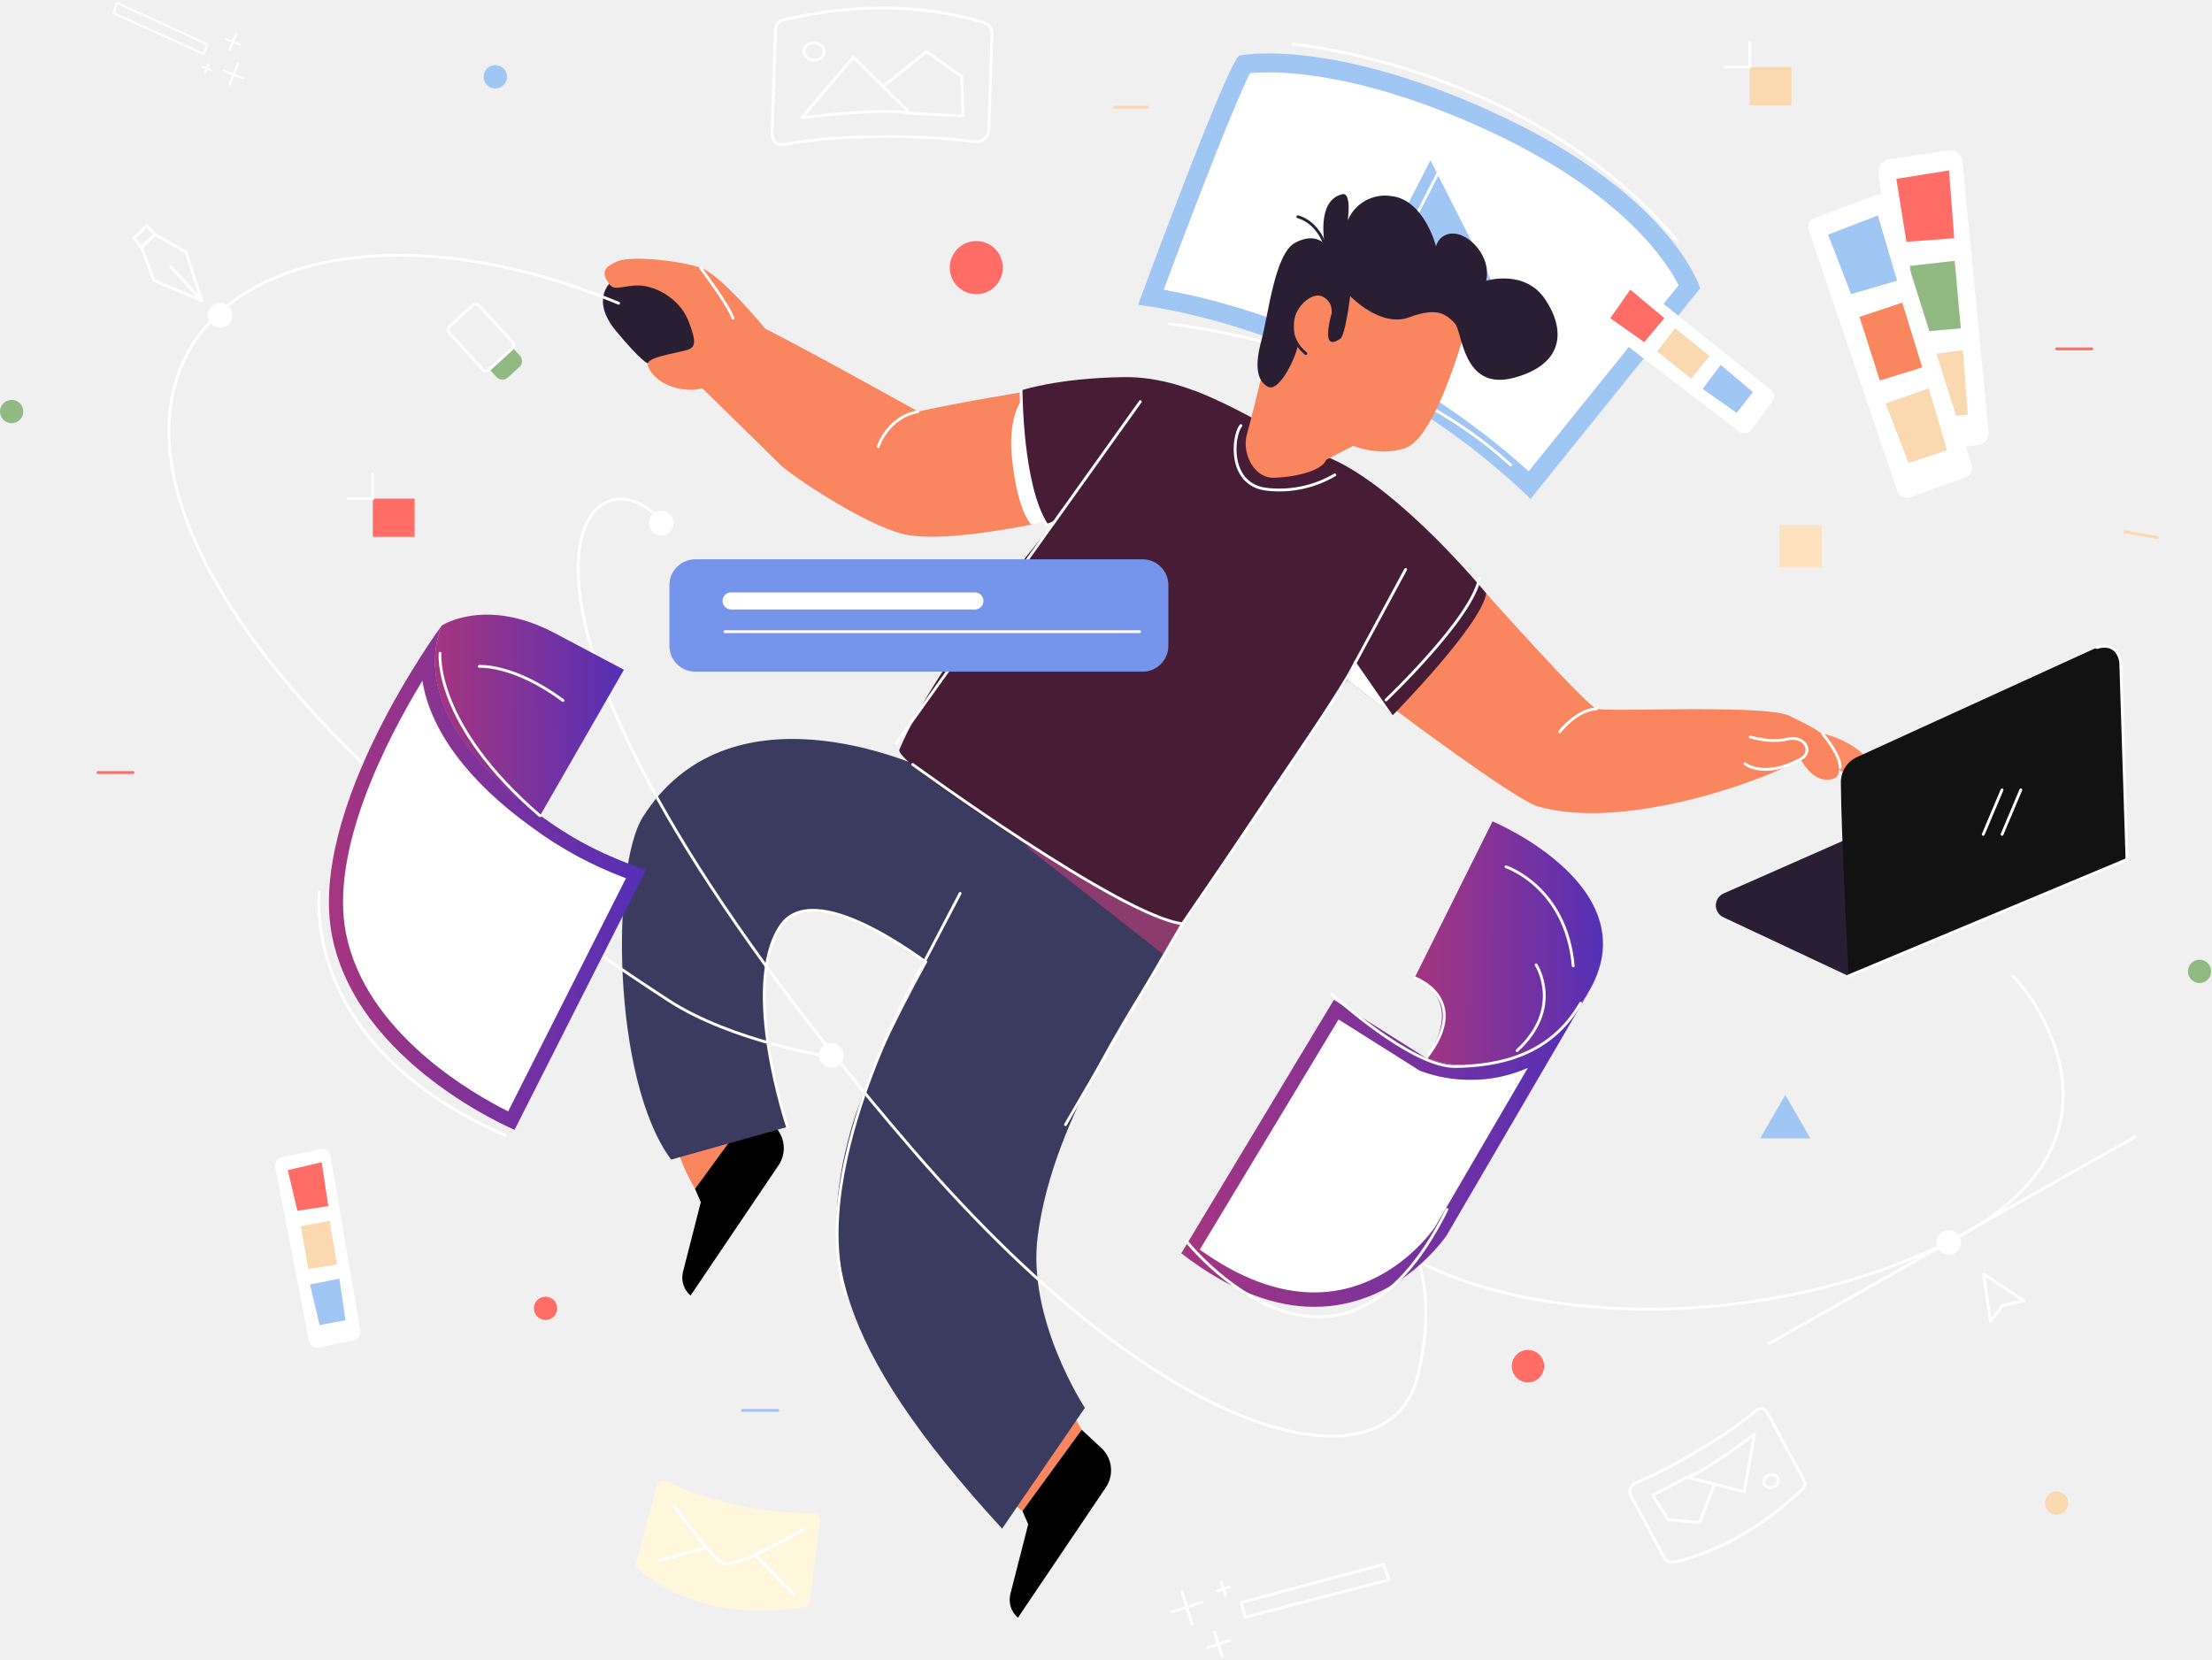
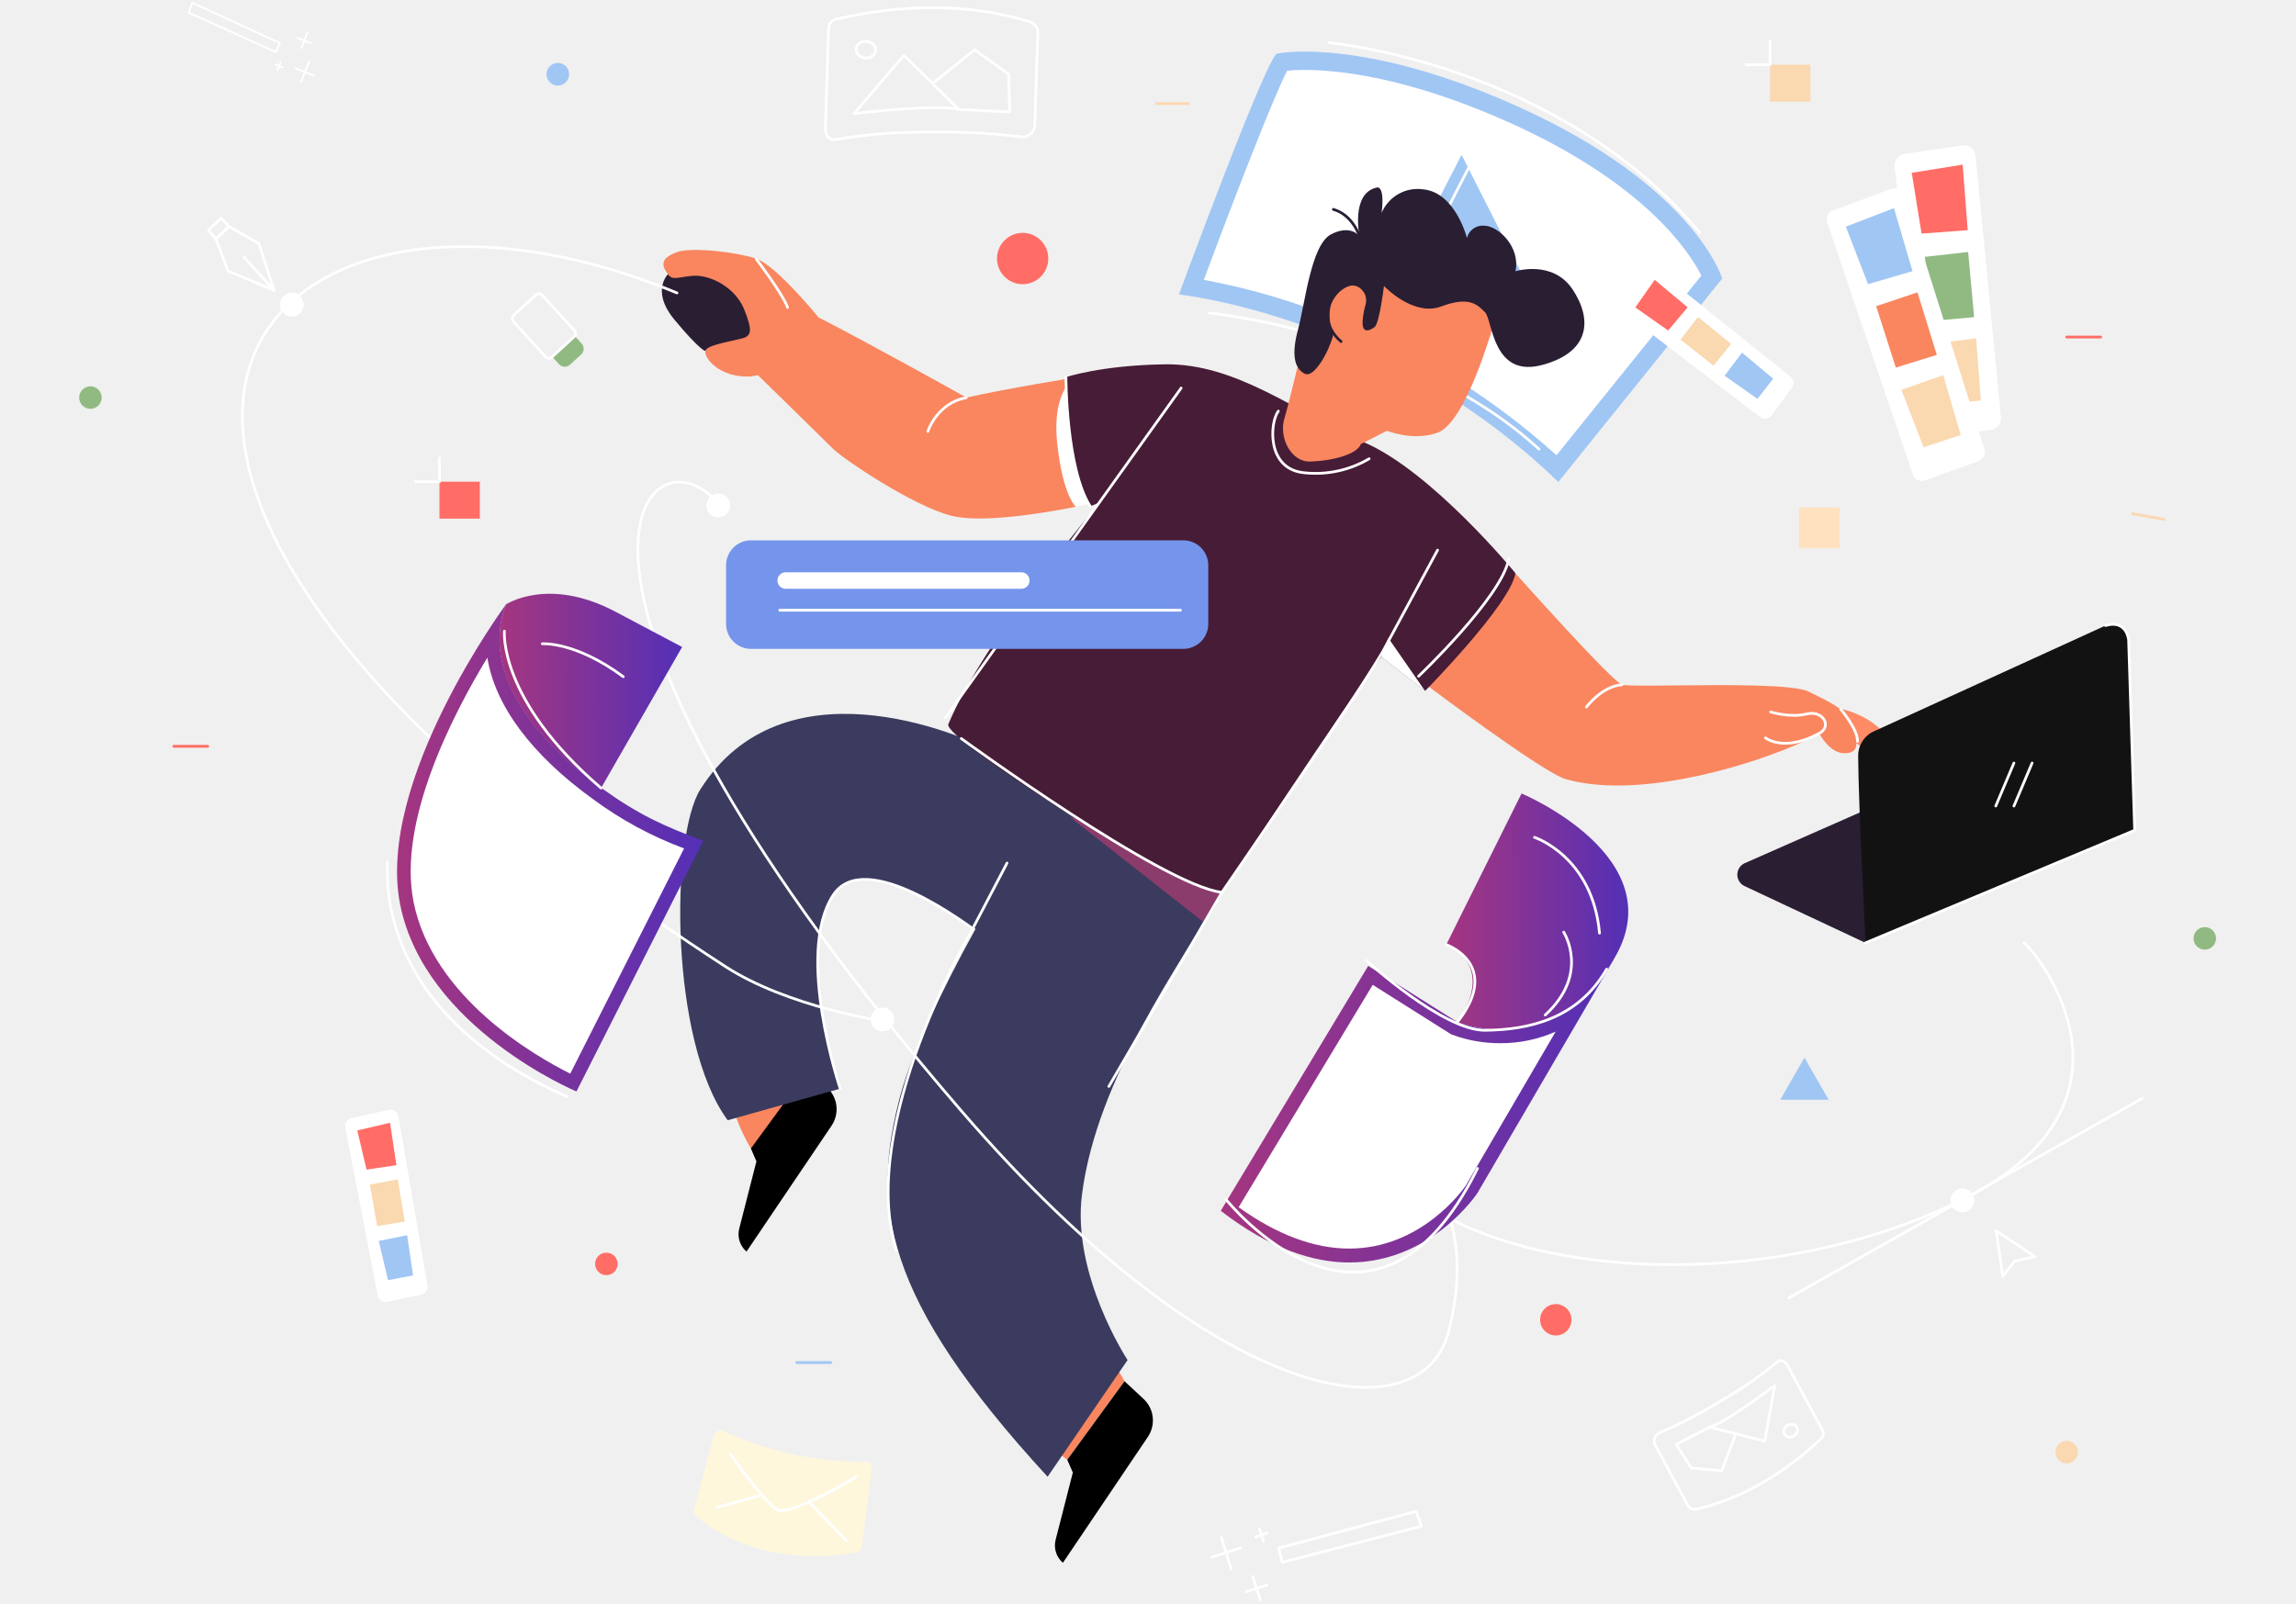
- <svg xmlns="http://www.w3.org/2000/svg" width="785" height="589" viewBox="0 0 785 589" fill="none">
+ <svg xmlns="http://www.w3.org/2000/svg" width="700" height="489" viewBox="0 0 785 589" fill="none">
  <path d="M542.825 172.118C488.653 121.258 425.185 108.128 408.415 105.449C419.717 74.92 437.173 29.536 441.52 22.821C444.332 22.467 447.164 22.305 449.997 22.335C462.319 22.335 488.703 24.898 526.908 42.096C582.083 66.932 596.747 94.865 599.656 101.698L542.825 172.118Z" fill="white" />
  <path d="M449.997 25.685C462.052 25.685 487.901 28.213 525.487 45.144C575.329 67.618 591.43 92.738 595.71 101.229L542.508 167.228C516.192 143.508 485.466 125.218 452.087 113.404C439.364 108.817 426.291 105.272 412.996 102.803C425.486 69.192 439.062 34.594 443.627 25.953C445.115 25.819 447.255 25.685 450.03 25.685H449.997ZM450.03 18.986C446.633 18.915 443.237 19.15 439.882 19.689C435.969 20.996 403.867 108.179 403.867 108.179C403.867 108.179 480.059 115.966 543.177 177.041L603.368 102.317C603.368 102.317 593.336 68.389 528.129 39.048C489.957 21.85 463.356 18.953 449.897 18.953L450.03 18.986Z" fill="#A0C6F4" />
  <path d="M415.019 114.961C415.019 114.961 489.941 122.531 536.087 164.984" stroke="white" stroke-linecap="round" stroke-linejoin="round" />
  <path d="M479.691 111.294L507.647 56.867L536.372 113.622L479.691 111.294Z" fill="#A0C6F4" />
  <path d="M485.125 110.523L513.081 56.097L541.805 112.851L485.125 110.523Z" stroke="white" stroke-linecap="round" stroke-linejoin="round" />
  <path d="M458.909 15.67C458.909 15.67 542.942 23.307 595.108 85.403" stroke="white" stroke-linecap="round" stroke-linejoin="round" />
  <path d="M501.828 256.856C497.214 253.506 494.188 251.179 494.188 251.179C495.458 249.504 515.672 227.917 527.376 210.534C527.376 210.534 503.701 258.246 501.828 256.856Z" fill="white" />
  <path d="M215.435 99.655C217.692 103.423 218.678 101.915 225.182 101.329C231.686 100.743 240.949 105.583 244.193 113.605C247.436 121.626 246.45 122.866 244.694 123.87C242.939 124.875 230.449 126.382 229.947 128.894" stroke="white" stroke-linecap="round" stroke-linejoin="round" />
  <path d="M383.92 507.369L378.085 497.505L357.419 532.02L362.837 536.207L383.92 507.369Z" fill="#F9865F" />
  <path d="M246.667 421.878C246.667 421.878 235.95 404.444 240.548 395.887L274.723 399.554L246.667 421.878Z" fill="#F9865F" />
  <path d="M246.667 421.878L248.707 426.6L242.404 451.251C242.005 452.774 242.044 454.378 242.514 455.879C242.984 457.381 243.867 458.72 245.062 459.742L276.312 413.471C277.744 411.341 278.371 408.77 278.08 406.219C277.789 403.668 276.599 401.305 274.723 399.554L267.734 393.057L246.667 421.878Z" fill="black" />
  <path d="M229.948 128.961C239.729 128.727 252.135 128.107 249.644 120.588C247.152 113.069 237.94 94.514 216.789 100.09C216.789 100.09 209.349 106.303 218.645 117.49C227.941 128.677 229.948 128.961 229.948 128.961Z" fill="#2A1E33" />
  <path d="M279.472 399.889C279.472 399.889 262.752 350.487 276.897 328.8C288.601 310.898 326.688 340.003 331.905 343.872L359.175 294.603C359.175 294.603 352.888 285.761 337.439 277.103C321.99 268.445 258.137 242.521 228.125 289.947C217.04 307.465 216.873 382.674 238.157 411.495L279.472 399.889Z" fill="#3B3B5F" />
  <path d="M279.472 399.889C279.472 399.889 262.752 350.487 276.897 328.8C288.601 310.897 326.688 340.003 331.905 343.872" stroke="white" stroke-linecap="round" stroke-linejoin="round" />
  <path d="M359.175 294.603C346.769 307.682 310.002 371.386 301.726 401.782C290.674 442.51 294.837 476.288 355.63 542.454L385.007 499.582C385.007 499.582 364.341 468.165 368.287 438.541C373.872 395.686 404.318 354.137 419.717 327.778L359.175 294.603Z" fill="#3B3B5F" />
  <path d="M363.84 300.129L412.712 338.563L427.325 316.323L363.84 300.129Z" fill="#8C3C6C" />
  <path d="M644.599 259.736C652.223 261.377 658.03 264.286 662.021 268.461C666.017 272.648 664.211 274.825 662.757 276.098C661.302 277.37 655.667 275.913 650.768 271.559C645.87 267.205 644.599 259.736 644.599 259.736Z" fill="#FF8A66" />
  <path d="M494.188 251.179C495.458 249.504 515.672 227.917 527.376 210.534C527.376 210.534 562.739 250.224 566.584 251.514C568.005 251.982 576.616 251.865 587.451 251.765C605.642 251.564 629.835 251.38 635.186 254.076C643.713 258.329 648.829 260.473 650.952 266.452C653.076 272.43 653.929 276.332 648.829 276.684C642.86 277.119 639.031 269.432 639.031 269.432C633.409 272.457 627.555 275.027 621.526 277.119C621.526 277.119 576.198 294.737 545.902 286.213C537.659 283.885 494.188 251.179 494.188 251.179Z" fill="#F9865F" />
  <path d="M219.431 92.638C215.552 94.129 213.178 95.904 215.435 99.655C217.692 103.406 218.678 101.916 225.182 101.33C231.686 100.743 240.949 105.583 244.193 113.605C247.436 121.627 246.45 122.866 244.694 123.871C242.939 124.875 230.449 126.383 229.948 128.895C229.446 131.407 234.964 138.792 246.517 138.306L249.259 137.804C249.259 137.804 273.452 161.467 276.964 164.967C280.475 168.467 306.19 185.934 320.435 189.484C331.203 192.18 353.039 188.714 366.147 186.135C372.517 184.879 376.848 183.857 376.848 183.857C376.848 183.857 367 166.089 364.993 138.792C364.993 138.792 341.452 142.577 325.802 146.026C325.802 146.026 289.286 125.629 271.53 116.603C271.53 116.603 256.014 97.578 248.757 95.066C241.501 92.554 224.681 90.645 219.431 92.638Z" fill="#F9865F" />
  <path d="M366.08 186.218C372.45 184.962 376.781 183.941 376.781 183.941C376.781 183.941 364.86 168.869 362.87 141.605C362.87 141.605 357.486 147.416 359.158 162.873C361.265 182.4 366.08 186.218 366.08 186.218Z" fill="white" />
  <path d="M362.368 138.541C362.368 138.541 362.703 171.917 371.631 185.833L374.825 184.544C374.825 184.544 332.774 233.829 319.164 266.033C316.941 271.308 406.492 328.599 419.717 327.795C419.717 327.795 463.356 261.093 478.237 241.315L494.288 253.775C494.288 253.775 525.738 221.855 527.426 210.535C527.426 210.535 497.046 173.508 472.251 162.656C447.455 151.804 425.068 133.249 398.366 133.835C375.259 134.187 362.368 138.541 362.368 138.541Z" fill="#471C36" />
  <path d="M494.221 253.774L478.187 241.315L480.745 234.348L494.221 253.774Z" fill="white" />
  <path d="M518.632 121.827C515.823 130.586 507.714 155.89 498.668 159.005C489.623 162.12 480.277 158.218 480.277 158.218L470.646 163.141C469.576 166.373 461.968 169.153 452.154 169.539C444.881 169.823 440.45 160.462 442.607 153.696C443.593 150.581 447.288 135.275 447.288 135.275C447.288 135.275 455.08 106.538 462.336 100.609C469.593 94.681 476.247 88.786 495.391 96.54C524.551 108.396 518.632 121.827 518.632 121.827Z" fill="#F9865F" />
  <path d="M460.497 123.083C459.21 128.442 453.642 139.194 449.98 137.251C446.319 135.309 445.048 130.385 447.623 120.923C450.198 111.461 452.354 89.992 459.644 86.124C466.934 82.255 470.161 86.76 470.161 86.76C470.161 86.76 466.934 71.085 476.381 68.925C476.381 68.925 479.591 67.434 478.304 78.169C479.554 75.217 481.754 72.769 484.553 71.212C487.352 69.656 490.59 69.08 493.753 69.578C505.457 70.867 509.62 87.413 509.62 87.413C509.959 86.046 510.769 84.843 511.907 84.016C513.044 83.189 514.437 82.791 515.84 82.891C521.207 82.891 529.366 90.846 527.426 99.638C527.426 99.638 541.153 95.334 548.443 106.337C555.733 117.339 554.88 129.33 537.291 134.053C518.899 138.993 519.067 117.507 516.274 114.71C513.482 111.913 510.489 108.698 500.19 112.567C489.89 116.435 479.156 105.047 479.156 105.047C479.156 105.047 477.484 118.796 475.729 120.119C473.973 121.442 470.579 123.134 471.432 116.686C472.284 110.239 473.371 110.875 472.719 109.167C472.067 107.459 469.175 102.016 463.072 106.806C456.217 112.064 460.497 123.083 460.497 123.083Z" fill="#2A1E33" />
  <path d="M463.423 125.461C459.327 122.112 456.484 115.949 460.079 109.887C463.674 103.825 469.576 103.004 471.365 105.298C473.154 107.593 473.856 111.461 472.167 116.05" stroke="#2A1E33" stroke-linecap="round" stroke-linejoin="round" />
  <path d="M362.853 536.207L364.893 540.913L358.59 565.564C358.191 567.086 358.23 568.691 358.7 570.192C359.17 571.694 360.053 573.033 361.248 574.055L392.464 527.783C393.897 525.654 394.524 523.083 394.232 520.532C393.941 517.981 392.751 515.618 390.876 513.867L383.887 507.369L362.853 536.207Z" fill="black" />
  <path d="M470.161 86.76C470.161 86.76 467.753 78.972 460.581 76.913" stroke="#2A1E33" stroke-linecap="round" stroke-linejoin="round" />
  <path d="M318.094 263.672L404.67 142.543" stroke="white" stroke-linecap="round" stroke-linejoin="round" />
  <path d="M440.366 151.017C437.24 155.086 435.819 172.57 450.181 173.692C458.372 174.508 466.61 172.696 473.706 168.517" stroke="white" stroke-linecap="round" stroke-linejoin="round" />
  <path d="M248.674 95.15C248.674 95.15 258.572 108.263 260.127 112.935" stroke="white" stroke-linecap="round" stroke-linejoin="round" />
  <path d="M619.252 271.04C619.252 271.04 625.939 276.483 639.031 269.365C643.796 266.803 640.402 260.758 634.35 262.265C628.297 263.772 621.141 261.511 621.141 261.511" stroke="white" stroke-linecap="round" stroke-linejoin="round" />
  <path d="M646.873 260.49C646.873 260.49 653.21 267.909 653.042 272.313" stroke="white" stroke-linecap="round" stroke-linejoin="round" />
  <path d="M553.509 259.686C553.509 259.686 559.244 252.033 566.584 251.514" stroke="white" stroke-linecap="round" stroke-linejoin="round" />
  <path d="M311.657 158.469C311.657 158.469 315.001 148.019 325.735 146.11" stroke="white" stroke-linecap="round" stroke-linejoin="round" />
  <path d="M340.733 317.027L327.926 341.494C327.926 341.494 285.725 413.019 300.054 459.239" stroke="white" stroke-linecap="round" stroke-linejoin="round" />
  <path d="M378.118 399.085L419.634 327.795C419.634 327.795 474.057 248.734 479.624 237.664L498.836 202.077" stroke="white" stroke-linecap="round" stroke-linejoin="round" />
  <path d="M323.913 271.275C323.913 271.275 397.764 325.199 419.65 327.795" stroke="white" stroke-linecap="round" stroke-linejoin="round" />
  <path d="M362.368 138.541C362.368 138.541 362.368 172.386 371.414 186.252" stroke="white" stroke-linecap="round" stroke-linejoin="round" />
  <path d="M525.002 205.175C522.678 219.109 491.863 248.399 491.863 248.399" stroke="white" stroke-linecap="round" stroke-linejoin="round" />
  <path d="M295.004 378.872C297.424 378.872 299.385 376.908 299.385 374.484C299.385 372.061 297.424 370.097 295.004 370.097C292.585 370.097 290.624 372.061 290.624 374.484C290.624 376.908 292.585 378.872 295.004 378.872Z" fill="white" />
  <path d="M706.379 468.852L703.954 452.055L718.25 461.584L710.776 463.208L706.379 468.852Z" stroke="white" stroke-linecap="round" stroke-linejoin="round" />
  <path d="M231.954 182.099C204.851 158.134 160.059 217.87 323.913 408.011C418.463 517.702 492.783 527.532 502.815 489.367C520.872 420.906 455.665 403.607 479.942 430.418C515.221 469.405 615.556 477.644 690.344 441.27C764.129 405.365 718.768 349.616 714.187 346.35" stroke="white" stroke-linecap="round" stroke-linejoin="round" />
  <path d="M691.582 445.306C694.001 445.306 695.962 443.342 695.962 440.919C695.962 438.495 694.001 436.531 691.582 436.531C689.162 436.531 687.201 438.495 687.201 440.919C687.201 443.342 689.162 445.306 691.582 445.306Z" fill="white" />
  <path d="M627.779 476.773L757.742 403.389" stroke="white" stroke-linecap="round" stroke-linejoin="round" />
  <path d="M234.663 190.037C237.082 190.037 239.043 188.072 239.043 185.649C239.043 183.226 237.082 181.261 234.663 181.261C232.243 181.261 230.282 183.226 230.282 185.649C230.282 188.072 232.243 190.037 234.663 190.037Z" fill="white" />
  <path d="M346.468 104.394C351.667 104.394 355.881 100.173 355.881 94.966C355.881 89.758 351.667 85.537 346.468 85.537C341.269 85.537 337.055 89.758 337.055 94.966C337.055 100.173 341.269 104.394 346.468 104.394Z" fill="#FF6D66" />
  <path d="M175.792 23.106C174.971 23.103 174.168 23.343 173.484 23.798C172.8 24.252 172.266 24.899 171.949 25.658C171.633 26.417 171.548 27.252 171.706 28.059C171.865 28.866 172.258 29.607 172.837 30.19C173.417 30.772 174.155 31.169 174.96 31.331C175.765 31.493 176.6 31.412 177.358 31.098C178.117 30.784 178.766 30.252 179.222 29.568C179.678 28.885 179.922 28.081 179.922 27.259C179.922 26.16 179.487 25.107 178.713 24.328C177.939 23.55 176.889 23.11 175.792 23.106Z" fill="#A0C6F4" />
  <path d="M729.87 537.53C732.151 537.53 734 535.678 734 533.394C734 531.109 732.151 529.257 729.87 529.257C727.589 529.257 725.74 531.109 725.74 533.394C725.74 535.678 727.589 537.53 729.87 537.53Z" fill="#FAD8B0" />
  <path d="M655.985 346.333L611.494 325.45C610.709 325.062 610.051 324.459 609.594 323.712C609.138 322.964 608.902 322.103 608.915 321.227C608.927 320.35 609.187 319.496 609.664 318.761C610.141 318.027 610.816 317.443 611.611 317.077L694.307 280.636C694.886 280.379 695.513 280.247 696.146 280.247C696.779 280.247 697.406 280.379 697.985 280.636L754.833 305.053L655.985 346.333Z" fill="#2A1E33" />
  <path d="M653.293 277.672C653.393 296.093 656.035 346.334 656.035 346.334L754.883 304.986L752.659 235.069C752.63 234.077 752.356 233.108 751.863 232.248C751.369 231.388 750.671 230.664 749.83 230.14C748.989 229.616 748.031 229.309 747.043 229.245C746.055 229.182 745.066 229.364 744.165 229.777L659.078 268.629C657.342 269.412 655.871 270.684 654.844 272.289C653.817 273.895 653.278 275.765 653.293 277.672Z" fill="#121212" />
  <path d="M655.985 346.333L754.833 304.986L752.609 235.068C752.609 235.068 751.957 227.432 744.115 229.776" stroke="white" stroke-linecap="round" stroke-linejoin="round" />
  <path d="M703.82 296.076L710.492 280.284" stroke="white" stroke-linecap="round" stroke-linejoin="round" />
  <path d="M710.492 296.076L717.163 280.284" stroke="white" stroke-linecap="round" stroke-linejoin="round" />
  <path d="M193.599 468.4C195.879 468.4 197.728 466.548 197.728 464.263C197.728 461.979 195.879 460.127 193.599 460.127C191.318 460.127 189.469 461.979 189.469 464.263C189.469 466.548 191.318 468.4 193.599 468.4Z" fill="#FF6D66" />
  <path d="M542.257 490.556C545.433 490.556 548.008 487.976 548.008 484.795C548.008 481.613 545.433 479.034 542.257 479.034C539.08 479.034 536.505 481.613 536.505 484.795C536.505 487.976 539.08 490.556 542.257 490.556Z" fill="#FF6D66" />
  <path d="M236.468 525.707C252.84 533.243 270.667 537.073 288.684 536.927C289.019 536.93 289.349 537.003 289.653 537.142C289.957 537.281 290.229 537.483 290.45 537.734C290.671 537.985 290.836 538.281 290.935 538.6C291.035 538.92 291.065 539.258 291.025 539.59L287.414 568.26C287.342 568.758 287.113 569.219 286.761 569.578C286.41 569.936 285.953 570.173 285.457 570.253C278.134 571.643 248.674 575.696 226.57 556.856C226.234 556.567 225.986 556.189 225.856 555.765C225.726 555.341 225.718 554.889 225.835 554.461L233.124 527.114C233.225 526.782 233.398 526.477 233.63 526.219C233.862 525.962 234.148 525.759 234.467 525.625C234.786 525.49 235.131 525.428 235.477 525.442C235.823 525.457 236.161 525.547 236.468 525.707Z" fill="#FFF7DC" />
  <path d="M239.06 534.08C239.06 534.08 251.8 552.016 256.348 554.595C260.896 557.174 285.441 542.504 285.441 542.504" stroke="white" stroke-linecap="round" stroke-linejoin="round" />
  <path d="M268.37 552.117L281.762 565.899" stroke="white" stroke-linecap="round" stroke-linejoin="round" />
  <path d="M249.761 549.454L234.094 553.724" stroke="white" stroke-linecap="round" stroke-linejoin="round" />
  <path d="M646.505 186.402H631.541V201.391H646.505V186.402Z" fill="#FFE1C0" />
  <path d="M633.564 388.518L638.011 396.239L642.459 403.959H633.564H624.686L629.116 396.239L633.564 388.518Z" fill="#A0C6F4" />
  <path d="M274.004 46.752L275.175 11.718C275.041 8.369 276.378 7.414 278.385 6.962C287.882 4.869 316.84 -1.579 348.157 7.716C352.219 8.921 352.086 11.065 352.019 13.008L350.899 46.4C350.817 47.024 350.606 47.624 350.279 48.162C349.951 48.699 349.515 49.162 348.999 49.52C348.482 49.878 347.896 50.124 347.279 50.241C346.661 50.359 346.026 50.345 345.415 50.202C334.032 48.837 322.567 48.278 311.106 48.527C300.082 48.48 289.074 49.371 278.201 51.19C275.091 51.776 273.921 49.498 274.004 46.752Z" stroke="white" stroke-linecap="round" stroke-linejoin="round" />
  <path d="M284.571 41.728L302.863 20.292L323.094 40.304C316.105 37.943 284.571 41.728 284.571 41.728Z" stroke="white" stroke-linecap="round" stroke-linejoin="round" />
  <path d="M314.048 30.139L328.829 18.283L341.285 27.192L341.753 41.108L323.077 40.204" stroke="white" stroke-linecap="round" stroke-linejoin="round" />
  <path d="M292.472 18.614C292.642 16.93 291.178 15.403 289.203 15.203C287.228 15.003 285.489 16.206 285.319 17.89C285.149 19.574 286.613 21.101 288.588 21.301C290.563 21.501 292.302 20.298 292.472 18.614Z" stroke="white" stroke-linecap="round" stroke-linejoin="round" />
  <path d="M627.461 501.776L639.717 524.451C641.004 526.477 640.553 527.633 639.432 528.671C634.182 533.544 618.182 548.382 594.774 554.176C591.748 554.93 591.029 553.506 590.36 552.25L578.656 530.631C578.479 530.202 578.393 529.742 578.403 529.279C578.412 528.816 578.518 528.359 578.713 527.939C578.908 527.519 579.188 527.144 579.535 526.837C579.882 526.531 580.288 526.3 580.729 526.159C588.468 522.794 595.956 518.877 603.134 514.436C610.204 510.402 616.917 505.769 623.197 500.587C624.869 498.912 626.541 500.001 627.461 501.776Z" stroke="white" stroke-linecap="round" stroke-linejoin="round" />
  <path d="M622.646 508.96L618.984 529.375L598.72 524.2C603.986 523.061 622.646 508.96 622.646 508.96Z" stroke="white" stroke-linecap="round" stroke-linejoin="round" />
  <path d="M608.183 527.248L603.184 540.276L591.982 539.255L586.514 530.58L598.703 524.2" stroke="white" stroke-linecap="round" stroke-linejoin="round" />
  <path d="M629.443 527.599C630.77 526.992 631.429 525.585 630.915 524.458C630.4 523.331 628.908 522.91 627.581 523.517C626.254 524.124 625.595 525.53 626.109 526.658C626.624 527.785 628.116 528.206 629.443 527.599Z" stroke="white" stroke-linecap="round" stroke-linejoin="round" />
  <path d="M567.771 114.626L617.58 152.809C617.839 153.009 618.135 153.155 618.451 153.239C618.767 153.323 619.096 153.343 619.42 153.298C619.744 153.252 620.056 153.143 620.337 152.975C620.618 152.808 620.863 152.586 621.057 152.323L628.581 142.107C628.951 141.598 629.11 140.966 629.026 140.342C628.942 139.718 628.621 139.151 628.13 138.758L579.024 99.387C578.763 99.178 578.464 99.026 578.143 98.937C577.821 98.849 577.486 98.826 577.156 98.872C576.826 98.917 576.509 99.029 576.223 99.201C575.938 99.373 575.69 99.602 575.496 99.872L567.27 111.26C566.9 111.776 566.746 112.417 566.84 113.045C566.933 113.673 567.267 114.24 567.771 114.626Z" fill="white" stroke="white" stroke-linecap="round" stroke-linejoin="round" />
  <path d="M571.45 112.918L583.521 121.409L590.661 112.885L578.572 102.786L571.45 112.918Z" fill="#FF6D66" />
  <path d="M588.069 124.725L600.174 134.337L606.662 126.349L594.473 116.452L588.069 124.725Z" fill="#FAD8B0" />
  <path d="M604.237 138.021L616.326 146.512L622.077 139.11L610.641 129.514L604.237 138.021Z" fill="#A0C6F4" />
  <path d="M667.171 61.238L678.523 156.694C678.575 157.196 678.727 157.683 678.97 158.126C679.213 158.568 679.542 158.957 679.938 159.27C680.335 159.582 680.789 159.812 681.276 159.945C681.762 160.077 682.271 160.111 682.77 160.043L701.998 157.397C702.963 157.268 703.839 156.767 704.441 156.001C705.044 155.235 705.325 154.264 705.225 153.294L695.912 57.269C695.861 56.762 695.708 56.27 695.461 55.824C695.215 55.377 694.881 54.986 694.479 54.673C694.078 54.36 693.617 54.132 693.124 54.002C692.632 53.873 692.118 53.844 691.615 53.92L670.364 57.034C669.388 57.176 668.506 57.696 667.909 58.482C667.312 59.268 667.046 60.258 667.171 61.238Z" fill="white" stroke="white" stroke-linecap="round" stroke-linejoin="round" />
  <path d="M672.972 63.465L676.567 85.805L693.521 84.549L691.665 60.484L672.972 63.465Z" fill="#FF6D66" />
  <path d="M677.788 94.346L680.179 117.908L695.862 116.502L693.688 92.554L677.788 94.346Z" fill="#91BA83" />
  <path d="M680.48 126.332L684.074 148.672L698.336 147.098L696.614 124.272L680.48 126.332Z" fill="#FAD8B0" />
  <path d="M642.392 81.568L673.825 174.127C673.953 174.504 674.154 174.852 674.417 175.15C674.681 175.449 675.001 175.692 675.359 175.865C675.717 176.038 676.105 176.137 676.502 176.158C676.899 176.179 677.296 176.121 677.671 175.986L697.367 168.886C698.094 168.62 698.691 168.083 699.033 167.388C699.376 166.692 699.438 165.891 699.206 165.151L669.695 71.688C669.571 71.3 669.37 70.941 669.104 70.633C668.838 70.325 668.512 70.074 668.147 69.895C667.781 69.717 667.383 69.615 666.977 69.595C666.57 69.575 666.164 69.637 665.783 69.779L644.181 77.8C643.447 78.066 642.847 78.61 642.512 79.316C642.177 80.021 642.134 80.831 642.392 81.568Z" fill="white" stroke="white" stroke-linecap="round" stroke-linejoin="round" />
  <path d="M648.762 83.26L656.921 104.377L673.24 99.605L666.435 76.444L648.762 83.26Z" fill="#A0C6F4" />
  <path d="M659.897 112.466L667.12 135.024L682.168 130.368L675.079 107.392L659.897 112.466Z" fill="#F9865F" />
  <path d="M669.16 143.196L677.319 164.297L690.946 159.775L684.526 137.804L669.16 143.196Z" fill="#FAD8B0" />
  <path d="M405.472 198.477H246.718C241.657 198.477 237.555 202.586 237.555 207.654V229.174C237.555 234.242 241.657 238.351 246.718 238.351H405.472C410.532 238.351 414.635 234.242 414.635 229.174V207.654C414.635 202.586 410.532 198.477 405.472 198.477Z" fill="#7595EC" />
  <path d="M345.983 210.216H259.441C257.77 210.216 256.415 211.573 256.415 213.247C256.415 214.922 257.77 216.279 259.441 216.279H345.983C347.654 216.279 349.009 214.922 349.009 213.247C349.009 211.573 347.654 210.216 345.983 210.216Z" fill="white" />
  <path d="M257.284 224.149H404.402" stroke="white" stroke-linecap="round" stroke-linejoin="round" />
  <path d="M182.008 123.451L184.511 126.196C185.02 126.753 185.286 127.49 185.252 128.245C185.218 128.999 184.886 129.709 184.33 130.218L180.231 133.968C179.675 134.477 178.939 134.744 178.186 134.71C177.433 134.676 176.724 134.343 176.215 133.786L173.712 131.041L182.008 123.451Z" fill="#91BA83" />
  <path d="M159.465 118.115L171.272 131.061C171.882 131.73 172.918 131.777 173.587 131.166L181.746 123.7C182.415 123.089 182.462 122.051 181.851 121.382L170.045 108.436C169.435 107.767 168.398 107.72 167.73 108.331L159.57 115.797C158.902 116.408 158.855 117.446 159.465 118.115Z" stroke="white" stroke-linecap="round" stroke-linejoin="round" />
  <path d="M147.134 176.941H132.304V190.505H147.134V176.941Z" fill="#FF6D66" />
  <path d="M132.304 168.215V176.94H123.442" stroke="white" stroke-linecap="round" stroke-linejoin="round" />
  <path d="M635.771 23.759H620.94V37.324H635.771V23.759Z" fill="#FAD8B0" />
  <path d="M620.94 15.034V23.759H612.079" stroke="white" stroke-linecap="round" stroke-linejoin="round" />
  <path d="M219.531 107.609C65.709 43.771 -52.601 166.725 237.237 354.991C260.06 369.829 295.071 375.087 295.071 375.087" stroke="white" stroke-linecap="round" stroke-linejoin="round" />
  <path d="M78.098 116.284C80.518 116.284 82.479 114.32 82.479 111.897C82.479 109.474 80.518 107.509 78.098 107.509C75.679 107.509 73.718 109.474 73.718 111.897C73.718 114.32 75.679 116.284 78.098 116.284Z" fill="white" />
  <path d="M50.21 87.798L55.008 83.176L66.026 89.506L71.578 106.638L54.64 99.537L50.21 87.798Z" stroke="white" stroke-linecap="round" stroke-linejoin="round" />
  <path d="M55.008 83.176L50.21 87.798L47.518 84.532L52.116 80.111L55.008 83.176Z" stroke="white" stroke-linecap="round" stroke-linejoin="round" />
  <path d="M71.578 106.638L60.559 94.53" stroke="white" stroke-linecap="round" stroke-linejoin="round" />
  <path d="M98.195 414.074L110.133 475.768C110.197 476.089 110.324 476.394 110.505 476.665C110.687 476.936 110.921 477.169 111.193 477.349C111.465 477.53 111.77 477.655 112.09 477.717C112.41 477.779 112.74 477.777 113.059 477.711L125.465 475.065C126.087 474.932 126.632 474.562 126.988 474.035C127.343 473.507 127.481 472.862 127.371 472.235L116.771 410.155C116.714 409.827 116.59 409.514 116.408 409.235C116.227 408.956 115.99 408.717 115.714 408.532C115.437 408.348 115.126 408.221 114.799 408.16C114.472 408.1 114.136 408.106 113.812 408.179L100.118 411.227C99.805 411.287 99.507 411.408 99.241 411.584C98.975 411.76 98.746 411.986 98.567 412.251C98.389 412.515 98.264 412.812 98.2 413.125C98.136 413.438 98.135 413.76 98.195 414.074Z" fill="white" stroke="white" stroke-linecap="round" stroke-linejoin="round" />
  <path d="M102.125 415.246L105.535 429.631L116.504 428.007L114.163 412.416L102.125 415.246Z" fill="#FF6D66" />
  <path d="M106.739 435.141L109.414 450.364L119.563 448.706L117.005 433.198L106.739 435.141Z" fill="#FAD8B0" />
  <path d="M110.016 455.84L113.41 470.225L122.623 468.501L120.433 453.73L110.016 455.84Z" fill="#A0C6F4" />
  <path d="M440.467 568.662L490.961 555.131L492.9 560.607L441.821 573.887L440.467 568.662Z" stroke="white" stroke-linecap="round" stroke-linejoin="round" />
  <path d="M433.444 561.595L434.916 566.184" stroke="white" stroke-linecap="round" stroke-linejoin="round" />
  <path d="M432.023 564.592L436.287 563.119" stroke="white" stroke-linecap="round" stroke-linejoin="round" />
  <path d="M431.003 579.129L433.745 587.804" stroke="white" stroke-linecap="round" stroke-linejoin="round" />
  <path d="M428.663 584.622L436.253 582.21" stroke="white" stroke-linecap="round" stroke-linejoin="round" />
  <path d="M419.45 564.827L423.045 576.315" stroke="white" stroke-linecap="round" stroke-linejoin="round" />
  <path d="M415.889 571.978L426.522 568.578" stroke="white" stroke-linecap="round" stroke-linejoin="round" />
  <path d="M72.179 19.103L40.228 4.651L41.549 1L73.701 15.821L72.179 19.103Z" stroke="white" stroke-width="0.67" stroke-linecap="round" stroke-linejoin="round" />
  <path d="M72.832 25.768L74.019 22.754" stroke="white" stroke-width="0.67" stroke-linecap="round" stroke-linejoin="round" />
  <path d="M74.838 24.814L71.996 23.759" stroke="white" stroke-width="0.67" stroke-linecap="round" stroke-linejoin="round" />
  <path d="M81.526 17.696L83.783 12.036" stroke="white" stroke-width="0.67" stroke-linecap="round" stroke-linejoin="round" />
  <path d="M85.07 15.838L80.121 13.862" stroke="white" stroke-width="0.67" stroke-linecap="round" stroke-linejoin="round" />
  <path d="M81.459 30.039L84.469 22.553" stroke="white" stroke-width="0.67" stroke-linecap="round" stroke-linejoin="round" />
  <path d="M86.341 27.845L79.386 25.082" stroke="white" stroke-width="0.67" stroke-linecap="round" stroke-linejoin="round" />
  <path d="M191.643 289.478C169.104 273.234 146.967 247.98 156.681 222.039C156.681 222.039 172.214 211.673 196.809 224.635L221.421 237.664L191.643 289.478Z" fill="url(#paint0_linear_16_174)" />
  <path d="M181.427 397.712C171.278 392.906 128.007 370.331 120.299 331.764C113.611 298.471 139.092 253.54 151.833 233.678C151.013 260.021 177.431 282.328 190.171 291.505C201.012 299.489 212.974 305.821 225.667 310.295L181.427 397.712Z" fill="white" />
  <path d="M149.893 241.516C152.652 259.033 165.994 277.17 188.7 293.548C198.945 301.121 210.202 307.215 222.139 311.651L180.34 394.38C167.566 388.016 129.829 366.48 122.79 331.278C116.955 302.022 136.751 263.22 149.927 241.516H149.893ZM156.715 222.04C156.715 222.04 108.813 286.883 117.875 332.266C126.937 377.65 182.614 400.928 182.614 400.928L229.212 308.821C214.649 303.479 205.186 299.125 191.676 289.378C169.138 273.134 147.001 247.88 156.715 221.939V222.04Z" fill="url(#paint1_linear_16_174)" />
  <path d="M144.091 259.719C145.496 268.154 148.824 276.151 153.818 283.087C158.811 290.024 165.336 295.712 172.883 299.71" stroke="white" stroke-linecap="round" stroke-linejoin="round" />
  <path d="M186.794 309.022L212.793 322.972" stroke="white" stroke-linecap="round" stroke-linejoin="round" />
  <path d="M147.803 296.93C147.803 296.93 156.163 315.536 183.082 327.627" stroke="white" stroke-linecap="round" stroke-linejoin="round" />
  <path d="M126.435 299.711C126.435 299.711 127.372 319.254 140.363 325.769" stroke="white" stroke-linecap="round" stroke-linejoin="round" />
  <path d="M156.163 231.82C156.163 231.82 153.755 256.94 191.642 289.479" stroke="white" stroke-linecap="round" stroke-linejoin="round" />
  <path d="M170.091 236.475C170.091 236.475 182.162 235.537 199.802 248.566" stroke="white" stroke-linecap="round" stroke-linejoin="round" />
  <path d="M113.243 316.558C112.474 329.001 114.029 374.099 179.236 402.87" stroke="white" stroke-linecap="round" stroke-linejoin="round" />
  <path d="M529.684 291.471L502.029 346.987C502.029 346.987 520.789 353.903 506.125 375.456C506.125 375.456 540.802 389.858 563.491 352.463C586.18 315.067 529.684 291.471 529.684 291.471Z" fill="url(#paint2_linear_16_174)" />
  <path d="M466.382 461.148C452.388 461.148 437.624 455.421 422.459 444.117L474.191 358.24L504.972 377.649L505.172 377.733C510.552 379.711 516.245 380.698 521.976 380.647C531.697 380.707 541.191 377.701 549.112 372.056L511.292 436.949C511.208 437.067 494.923 461.199 466.382 461.199V461.148Z" fill="white" />
  <path d="M475.027 361.757L503.45 379.693L503.818 379.927L504.203 380.078C509.89 382.184 515.912 383.239 521.976 383.193C528.943 383.219 535.838 381.77 542.207 378.939L509.202 435.493C508.132 437.067 492.816 458.637 466.399 458.637C453.508 458.637 439.865 453.529 425.787 443.447L475.027 361.757ZM563.491 352.446C550.667 373.58 534.031 378.169 521.976 378.169C516.572 378.214 511.204 377.289 506.125 375.439L473.371 354.79L419.216 444.754C437.307 458.72 453.14 463.744 466.399 463.744C496.679 463.744 513.465 438.256 513.465 438.256L563.491 352.53V352.446Z" fill="url(#paint3_linear_16_174)" />
  <path d="M502.029 346.986C502.029 346.986 522.661 354.288 506.125 375.456" stroke="white" stroke-linecap="round" stroke-linejoin="round" />
  <path d="M472.719 352.848C472.719 352.848 500.825 378.637 516.375 378.453C531.924 378.269 550.182 374.585 560.933 355.996" stroke="white" stroke-linecap="round" stroke-linejoin="round" />
  <path d="M476.18 386.207C476.18 386.207 495.458 403.355 517.027 397.846" stroke="white" stroke-linecap="round" stroke-linejoin="round" />
  <path d="M496.428 411.83C496.428 411.83 506.543 419.416 520.688 412.231" stroke="white" stroke-linecap="round" stroke-linejoin="round" />
  <path d="M449.88 422.414C449.88 422.414 473.288 445.675 509.988 430.335" stroke="white" stroke-linecap="round" stroke-linejoin="round" />
  <path d="M462.587 399.722C462.587 399.722 472.117 406.554 478.086 408.732" stroke="white" stroke-linecap="round" stroke-linejoin="round" />
  <path d="M534.432 307.581C534.432 307.581 555.75 314.565 558.308 342.749" stroke="white" stroke-linecap="round" stroke-linejoin="round" />
  <path d="M545.149 342.398C545.149 342.398 554.964 357.62 538.378 372.826" stroke="white" stroke-linecap="round" stroke-linejoin="round" />
  <path d="M421.122 440.567C421.122 440.567 474.625 507.687 513.499 429.196" stroke="white" stroke-linecap="round" stroke-linejoin="round" />
  <path d="M34.744 274.138H47.217" stroke="#FF6D66" stroke-linecap="round" stroke-linejoin="round" />
  <path d="M729.87 123.803H742.343" stroke="#FF6D66" stroke-linecap="round" stroke-linejoin="round" />
  <path d="M395.223 38.06H407.713" stroke="#FAD8B0" stroke-miterlimit="10" />
  <path d="M753.696 188.63L765.968 190.84" stroke="#FAD8B0" stroke-miterlimit="10" />
  <path d="M263.504 500.503H275.994" stroke="#A0C6F4" stroke-linecap="round" stroke-linejoin="round" />
  <path d="M780.581 348.829C782.862 348.829 784.711 346.977 784.711 344.692C784.711 342.408 782.862 340.556 780.581 340.556C778.3 340.556 776.451 342.408 776.451 344.692C776.451 346.977 778.3 348.829 780.581 348.829Z" fill="#91BA83" />
  <path d="M4.13 150.18C6.411 150.18 8.26 148.328 8.26 146.043C8.26 143.759 6.411 141.907 4.13 141.907C1.849 141.907 0 143.759 0 146.043C0 148.328 1.849 150.18 4.13 150.18Z" fill="#91BA83" />
  <defs>
    <linearGradient id="paint0_linear_16_174" x1="150.244" y1="250.024" x2="229.354" y2="250.297" gradientUnits="userSpaceOnUse">
      <stop stop-color="#AA367C" />
      <stop offset="1" stop-color="#4A2FBD" />
    </linearGradient>
    <linearGradient id="paint1_linear_16_174" x1="109.878" y1="301.97" x2="242.514" y2="302.276" gradientUnits="userSpaceOnUse">
      <stop stop-color="#AA367C" />
      <stop offset="1" stop-color="#4A2FBD" />
    </linearGradient>
    <linearGradient id="paint2_linear_16_174" x1="497.955" y1="330.243" x2="576.769" y2="330.466" gradientUnits="userSpaceOnUse">
      <stop stop-color="#AA367C" />
      <stop offset="1" stop-color="#4A2FBD" />
    </linearGradient>
    <linearGradient id="paint3_linear_16_174" x1="410.422" y1="402.211" x2="580.551" y2="403.021" gradientUnits="userSpaceOnUse">
      <stop stop-color="#AA367C" />
      <stop offset="1" stop-color="#4A2FBD" />
    </linearGradient>
  </defs>
</svg>
